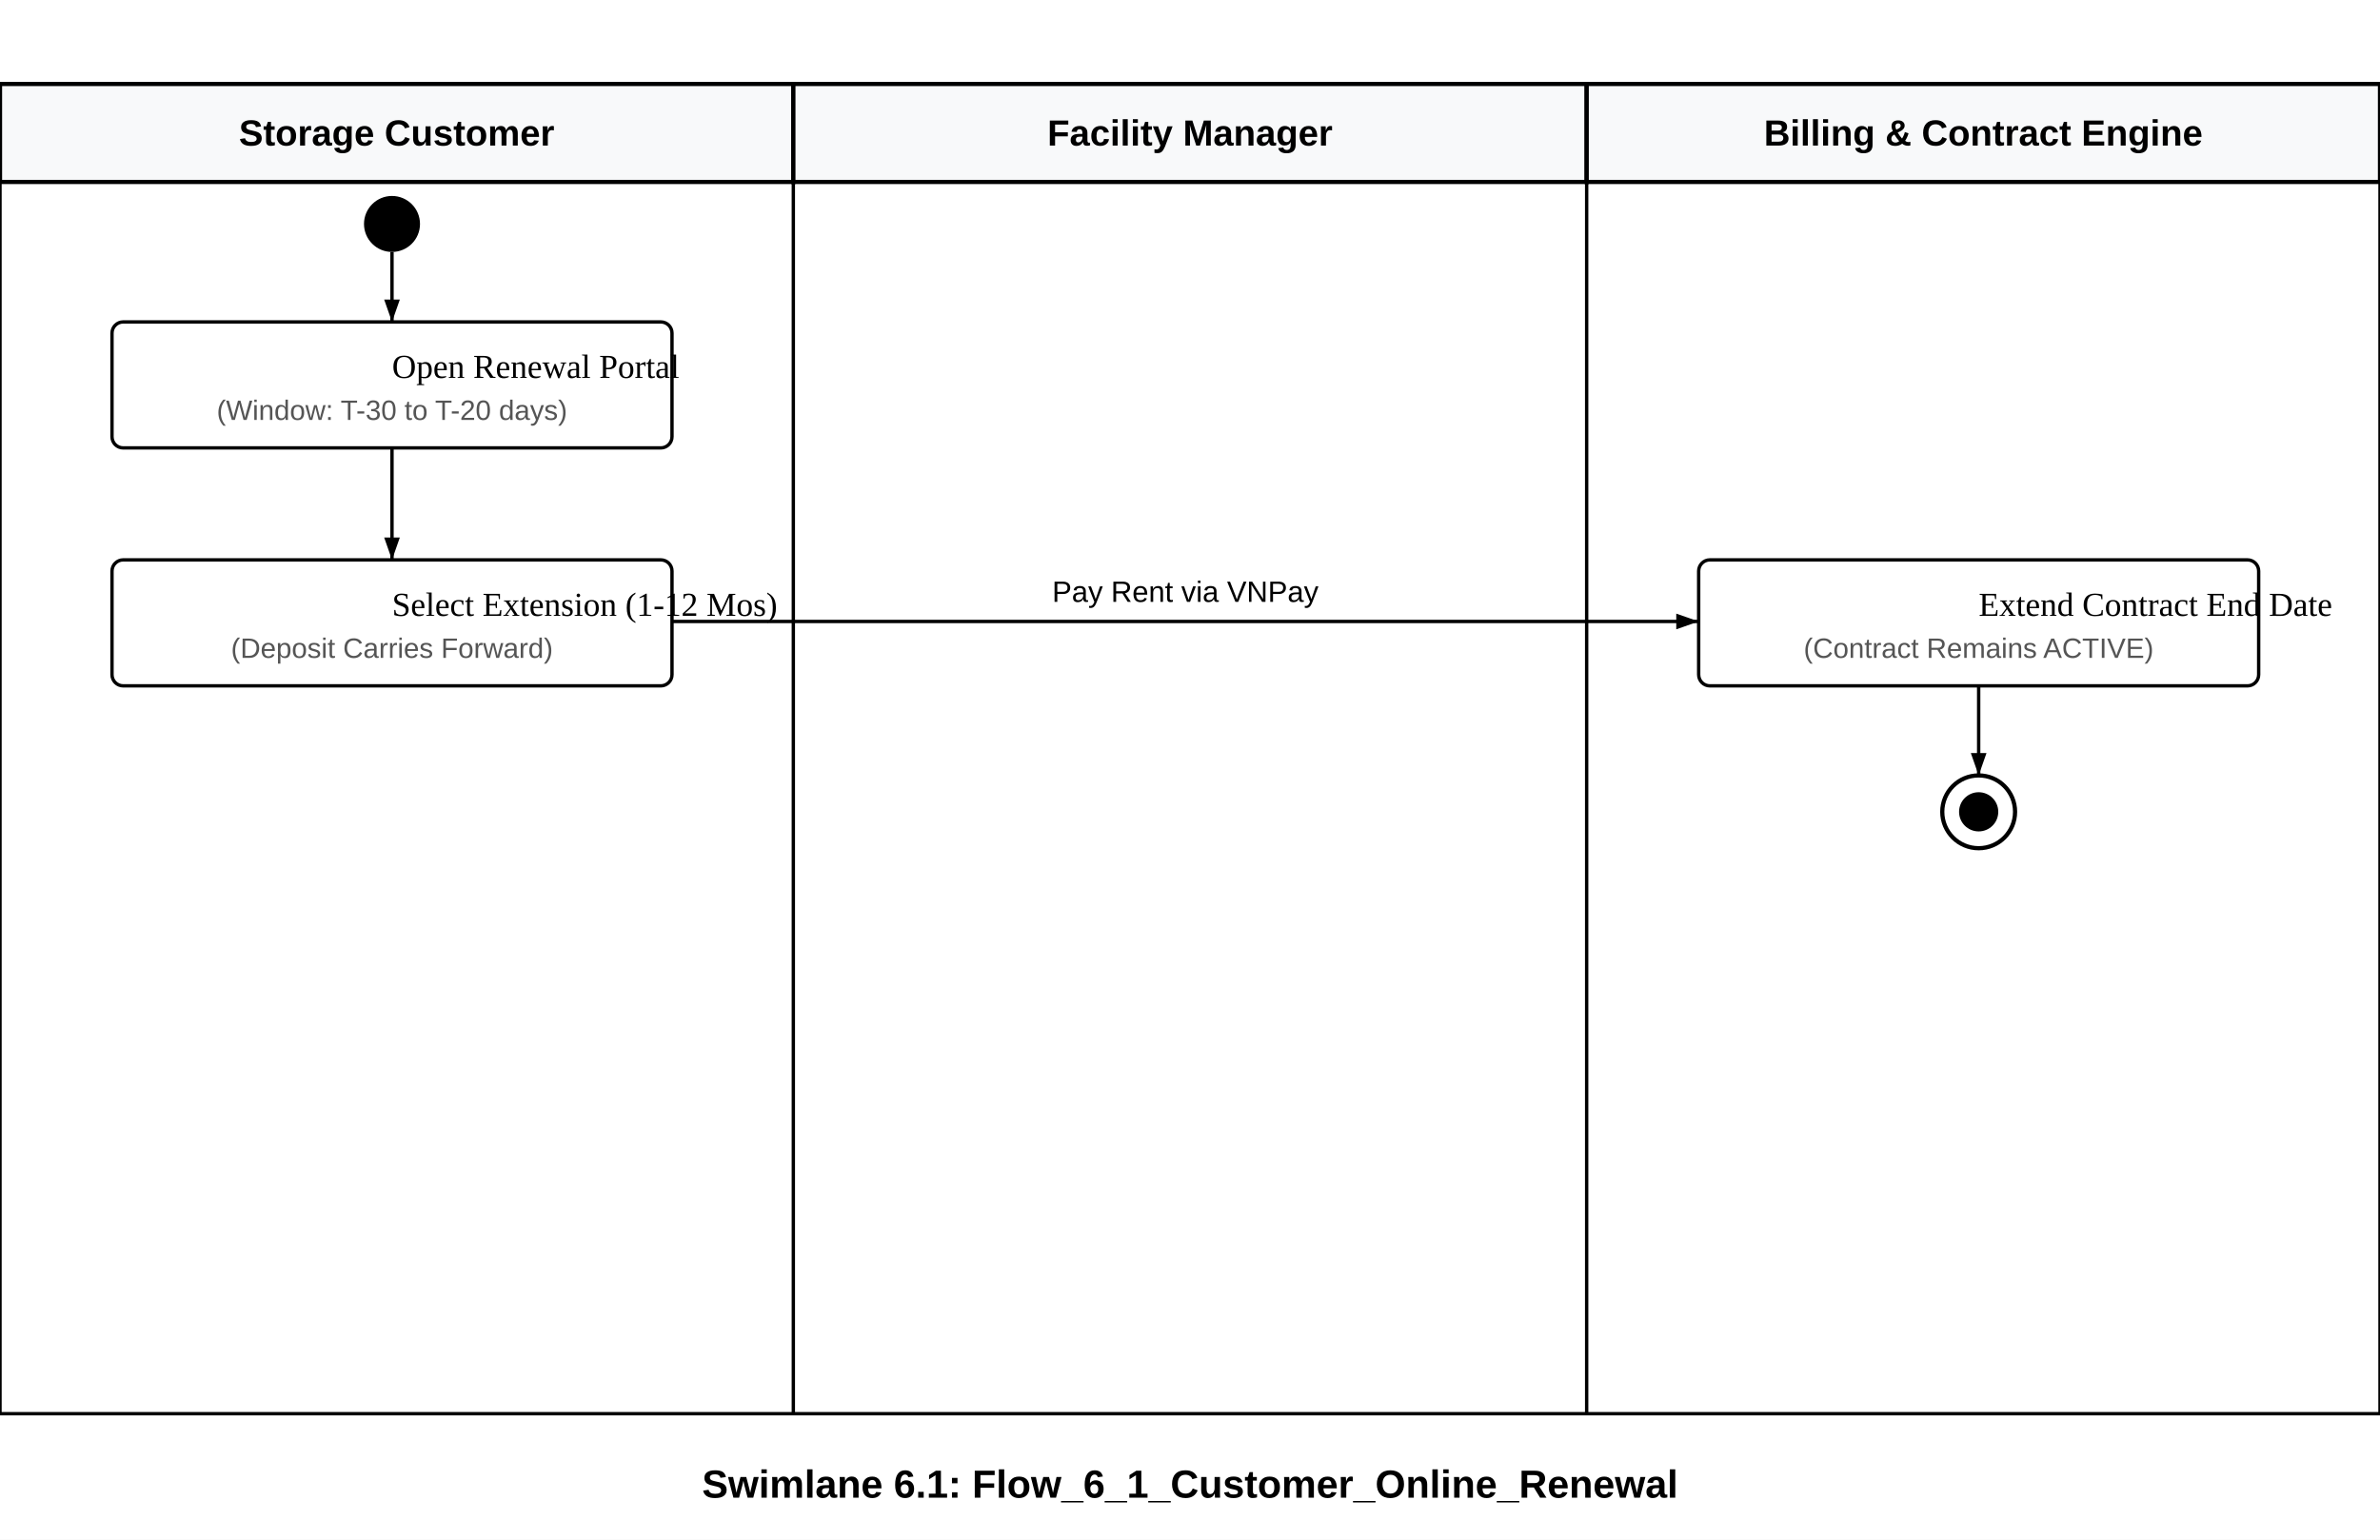
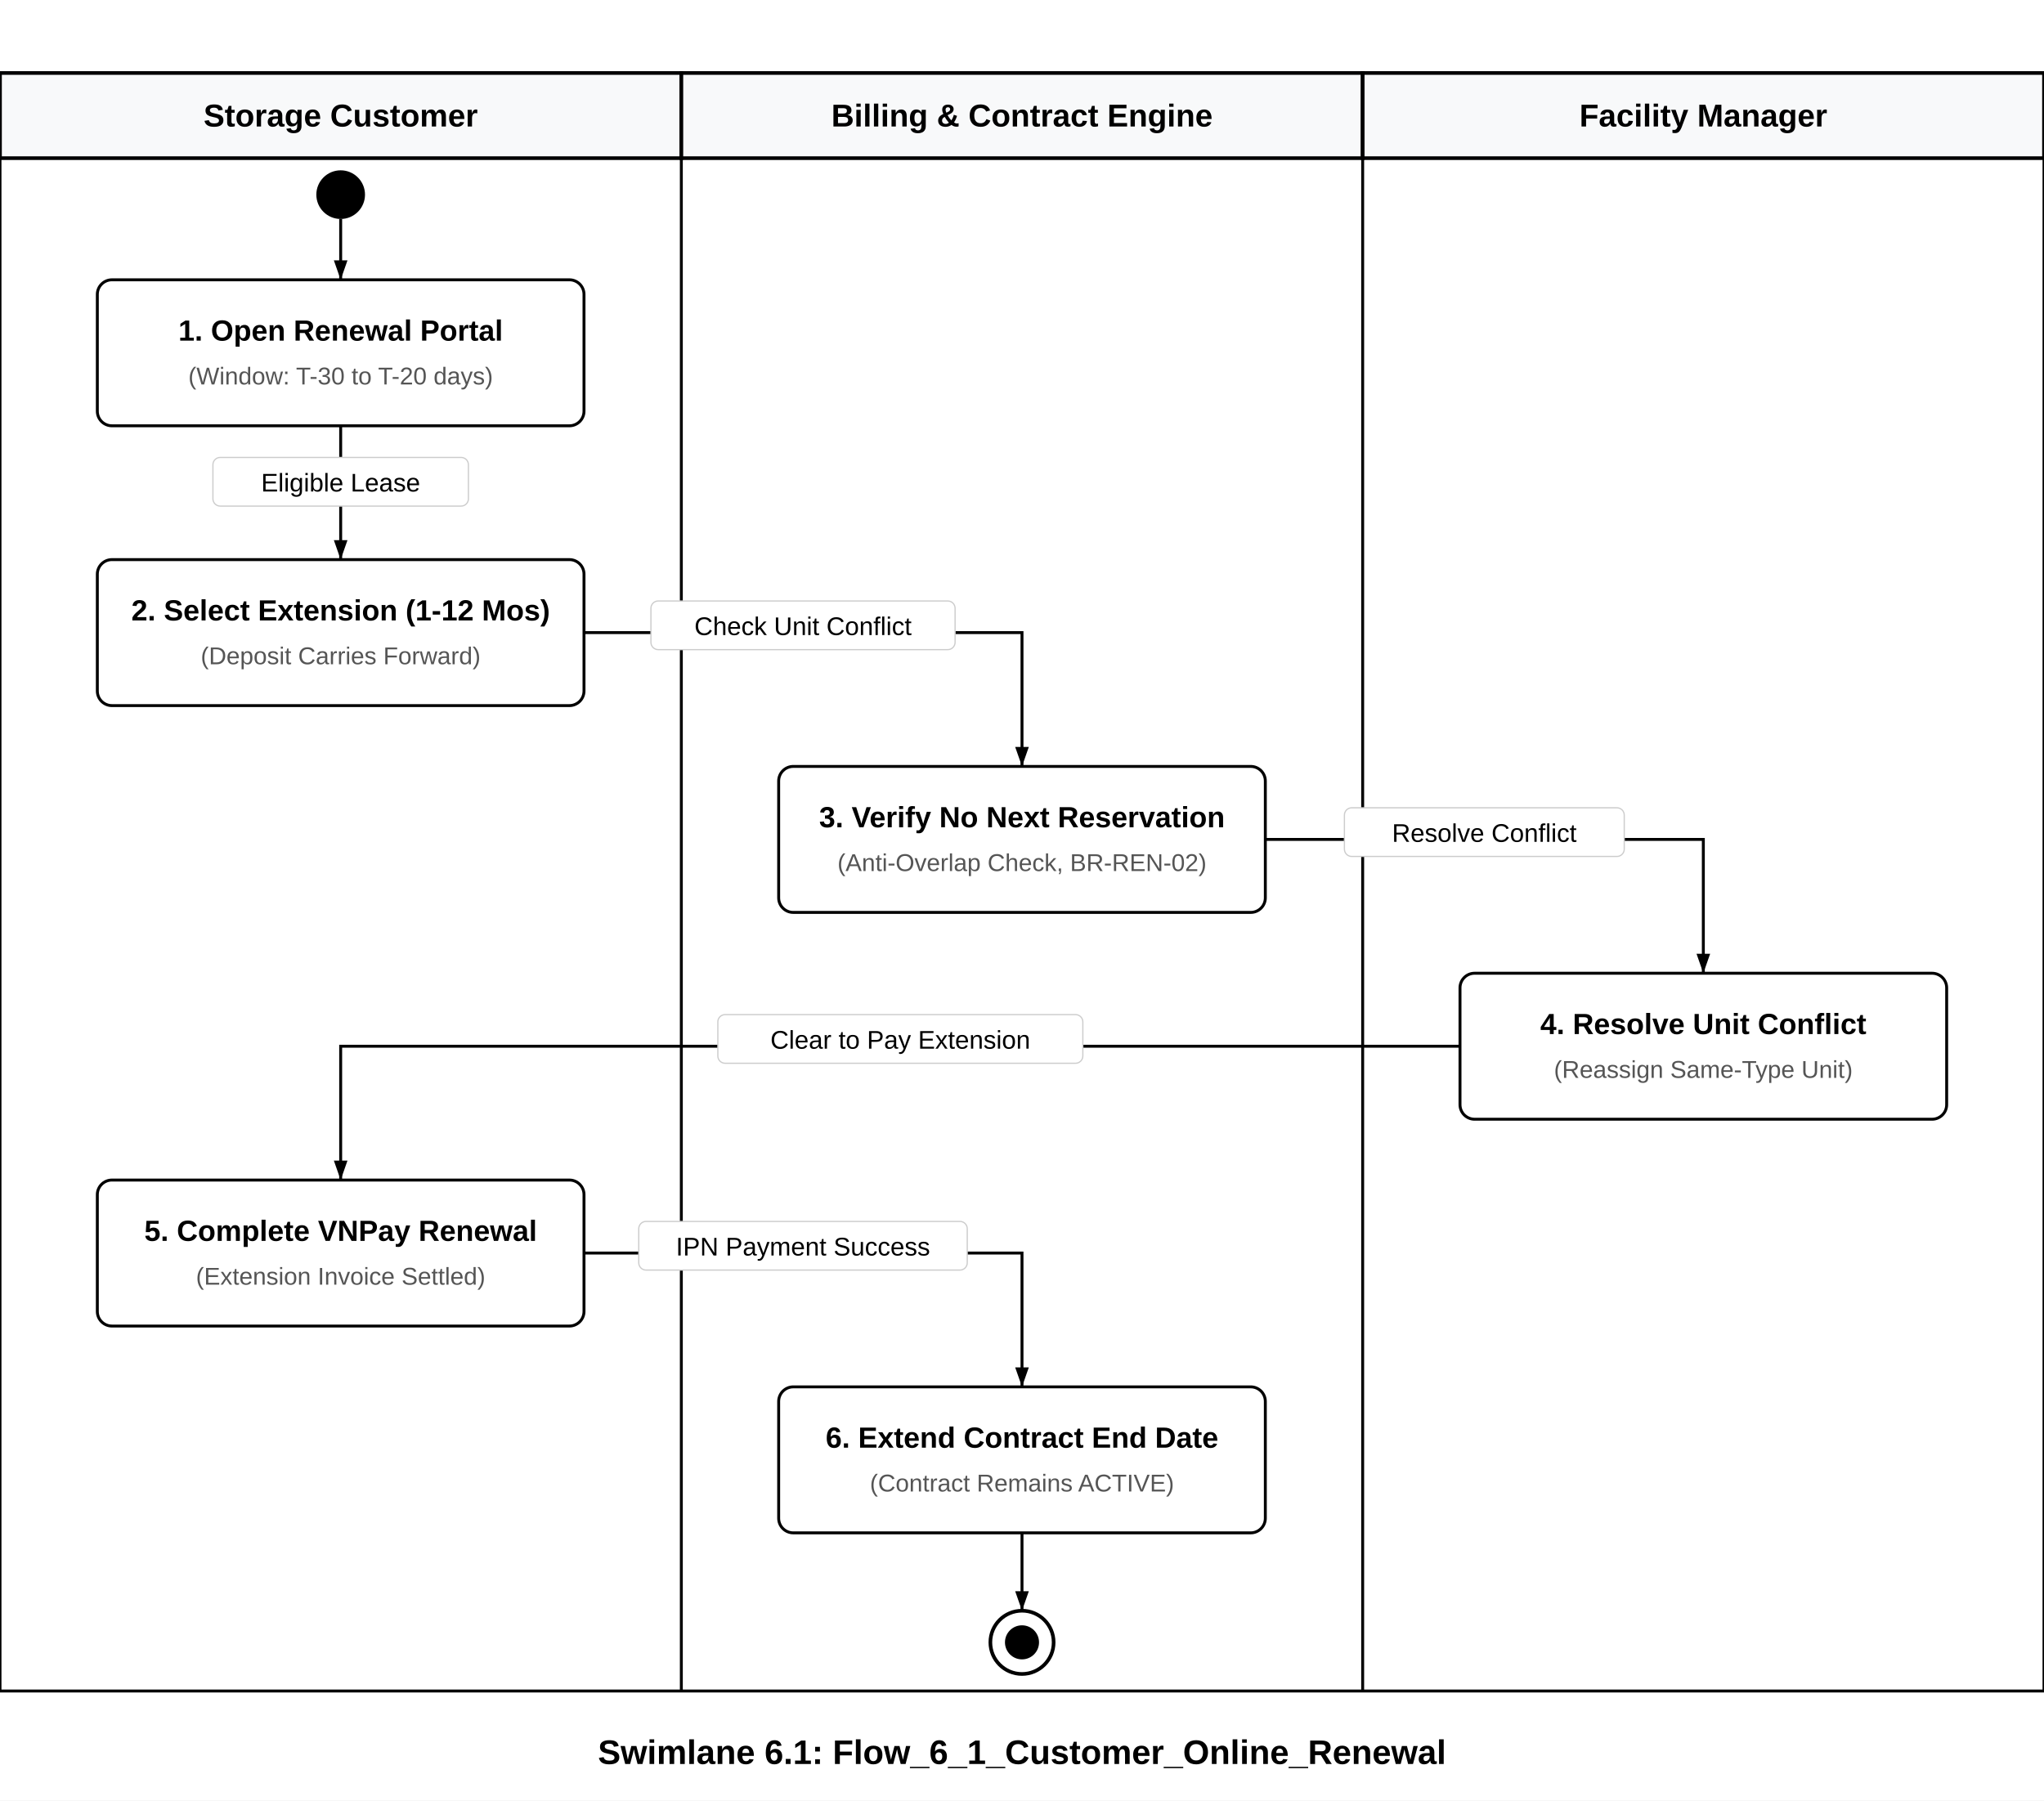
- <svg xmlns="http://www.w3.org/2000/svg" viewBox="0 0 850 550" width="850" height="550">
+ <svg xmlns="http://www.w3.org/2000/svg" viewBox="0 0 840 740" width="840" height="740">
  <style>
    .lane-title { font-family: Arial, sans-serif; font-size: 13px; font-weight: bold; text-anchor: middle; fill: #000000; }
    .act-title { font-family: Arial, sans-serif; font-size: 12px; font-weight: bold; text-anchor: middle; fill: #000000; }
    .act-desc { font-family: Arial, sans-serif; font-size: 10px; text-anchor: middle; fill: #555555; }
    .edge-label { font-family: Arial, sans-serif; font-size: 10.5px; fill: #000000; text-anchor: middle; }
    .caption { font-family: Arial, sans-serif; font-size: 14px; font-weight: bold; text-anchor: middle; fill: #000000; }
  </style>
  <defs>
    <marker id="arrow" viewBox="0 0 10 10" refX="10" refY="5" markerWidth="8" markerHeight="8" orient="auto" markerUnits="userSpaceOnUse">
      <path d="M 0 1.5 L 10 5 L 0 8.5 z" fill="#000000" />
    </marker>
  </defs>
-   <rect width="850" height="550" fill="#ffffff" />
-   <rect x="0" y="30" width="283.333" height="35" stroke="#000000" stroke-width="1.5" fill="#f8f9fa" />
-   <text x="141.667" y="52" class="lane-title">Storage Customer</text>
-   <rect x="283.333" y="30" width="283.333" height="35" stroke="#000000" stroke-width="1.5" fill="#f8f9fa" />
-   <text x="425" y="52" class="lane-title">Facility Manager</text>
-   <rect x="566.667" y="30" width="283.333" height="35" stroke="#000000" stroke-width="1.5" fill="#f8f9fa" />
-   <text x="708.333" y="52" class="lane-title">Billing &amp; Contract Engine</text>
-   <line x1="0" y1="30" x2="0" y2="505" stroke="#000000" stroke-width="1.2" />
-   <line x1="283.333" y1="30" x2="283.333" y2="505" stroke="#000000" stroke-width="1.2" />
-   <line x1="566.667" y1="30" x2="566.667" y2="505" stroke="#000000" stroke-width="1.2" />
-   <line x1="850" y1="30" x2="850" y2="505" stroke="#000000" stroke-width="1.2" />
-   <line x1="0" y1="505" x2="850" y2="505" stroke="#000000" stroke-width="1.2" />
+   <rect width="840" height="740" fill="#ffffff" />
+   <rect x="0" y="30" width="280" height="35" stroke="#000000" stroke-width="1.5" fill="#f8f9fa" />
+   <text x="140" y="52" class="lane-title">Storage Customer</text>
+   <rect x="280" y="30" width="280" height="35" stroke="#000000" stroke-width="1.5" fill="#f8f9fa" />
+   <text x="420" y="52" class="lane-title">Billing &amp; Contract Engine</text>
+   <rect x="560" y="30" width="280" height="35" stroke="#000000" stroke-width="1.5" fill="#f8f9fa" />
+   <text x="700" y="52" class="lane-title">Facility Manager</text>
+   <line x1="0" y1="30" x2="0" y2="695" stroke="#000000" stroke-width="1.2" />
+   <line x1="280" y1="30" x2="280" y2="695" stroke="#000000" stroke-width="1.2" />
+   <line x1="560" y1="30" x2="560" y2="695" stroke="#000000" stroke-width="1.2" />
+   <line x1="840" y1="30" x2="840" y2="695" stroke="#000000" stroke-width="1.2" />
+   <line x1="0" y1="695" x2="840" y2="695" stroke="#000000" stroke-width="1.2" />
  <circle cx="140" cy="80" r="10" fill="#000000" />
  <path d="M 140 90 L 140 115" stroke="#000000" stroke-width="1.2" fill="none" marker-end="url(#arrow)" />
-   <rect x="40" y="115" width="200" height="45" rx="4" ry="4" stroke="#000000" stroke-width="1.2" fill="#ffffff" />
-   <text x="140" y="135" class="act-text">Open Renewal Portal</text>
-   <text x="140" y="150" class="act-desc">(Window: T-30 to T-20 days)</text>
-   <path d="M 140 160 L 140 200" stroke="#000000" stroke-width="1.2" fill="none" marker-end="url(#arrow)" />
-   <rect x="40" y="200" width="200" height="45" rx="4" ry="4" stroke="#000000" stroke-width="1.2" fill="#ffffff" />
-   <text x="140" y="220" class="act-text">Select Extension (1-12 Mos)</text>
-   <text x="140" y="235" class="act-desc">(Deposit Carries Forward)</text>
-   <path d="M 240 222 L 606.667 222" stroke="#000000" stroke-width="1.2" fill="none" marker-end="url(#arrow)" />
-   <text x="423.333" y="215" class="edge-label">Pay Rent via VNPay</text>
-   <rect x="606.667" y="200" width="200" height="45" rx="4" ry="4" stroke="#000000" stroke-width="1.2" fill="#ffffff" />
-   <text x="706.667" y="220" class="act-text">Extend Contract End Date</text>
-   <text x="706.667" y="235" class="act-desc">(Contract Remains ACTIVE)</text>
-   <circle cx="706.667" cy="290" r="13" stroke="#000000" stroke-width="1.5" fill="#ffffff" />
-   <circle cx="706.667" cy="290" r="7" fill="#000000" />
-   <path d="M 706.667 245 L 706.667 277" stroke="#000000" stroke-width="1.2" fill="none" marker-end="url(#arrow)" />
-   <text x="425" y="535" class="caption">Swimlane 6.1: Flow_6_1_Customer_Online_Renewal</text>
+   <rect x="40" y="115" width="200" height="60" rx="6" ry="6" stroke="#000000" stroke-width="1.2" fill="#ffffff" />
+   <text x="140" y="140" class="act-title">1. Open Renewal Portal</text>
+   <text x="140" y="158" class="act-desc">(Window: T-30 to T-20 days)</text>
+   <path d="M 140 175 L 140 230" stroke="#000000" stroke-width="1.2" fill="none" marker-end="url(#arrow)" />
+   <rect x="87.5" y="188" width="105" height="20" fill="#ffffff" stroke="#cccccc" stroke-width="0.5" rx="3" ry="3" />
+   <text x="140" y="202" class="edge-label">Eligible Lease</text>
+   <rect x="40" y="230" width="200" height="60" rx="6" ry="6" stroke="#000000" stroke-width="1.2" fill="#ffffff" />
+   <text x="140" y="255" class="act-title">2. Select Extension (1-12 Mos)</text>
+   <text x="140" y="273" class="act-desc">(Deposit Carries Forward)</text>
+   <path d="M 240 260 L 420 260 L 420 315" stroke="#000000" stroke-width="1.2" fill="none" marker-end="url(#arrow)" />
+   <rect x="267.5" y="247" width="125" height="20" fill="#ffffff" stroke="#cccccc" stroke-width="0.5" rx="3" ry="3" />
+   <text x="330" y="261" class="edge-label">Check Unit Conflict</text>
+   <rect x="320" y="315" width="200" height="60" rx="6" ry="6" stroke="#000000" stroke-width="1.2" fill="#ffffff" />
+   <text x="420" y="340" class="act-title">3. Verify No Next Reservation</text>
+   <text x="420" y="358" class="act-desc">(Anti-Overlap Check, BR-REN-02)</text>
+   <path d="M 520 345 L 700 345 L 700 400" stroke="#000000" stroke-width="1.2" fill="none" marker-end="url(#arrow)" />
+   <rect x="552.5" y="332" width="115" height="20" fill="#ffffff" stroke="#cccccc" stroke-width="0.5" rx="3" ry="3" />
+   <text x="610" y="346" class="edge-label">Resolve Conflict</text>
+   <rect x="600" y="400" width="200" height="60" rx="6" ry="6" stroke="#000000" stroke-width="1.2" fill="#ffffff" />
+   <text x="700" y="425" class="act-title">4. Resolve Unit Conflict</text>
+   <text x="700" y="443" class="act-desc">(Reassign Same-Type Unit)</text>
+   <path d="M 600 430 L 140 430 L 140 485" stroke="#000000" stroke-width="1.2" fill="none" marker-end="url(#arrow)" />
+   <rect x="295" y="417" width="150" height="20" fill="#ffffff" stroke="#cccccc" stroke-width="0.5" rx="3" ry="3" />
+   <text x="370" y="431" class="edge-label">Clear to Pay Extension</text>
+   <rect x="40" y="485" width="200" height="60" rx="6" ry="6" stroke="#000000" stroke-width="1.2" fill="#ffffff" />
+   <text x="140" y="510" class="act-title">5. Complete VNPay Renewal</text>
+   <text x="140" y="528" class="act-desc">(Extension Invoice Settled)</text>
+   <path d="M 240 515 L 420 515 L 420 570" stroke="#000000" stroke-width="1.2" fill="none" marker-end="url(#arrow)" />
+   <rect x="262.5" y="502" width="135" height="20" fill="#ffffff" stroke="#cccccc" stroke-width="0.5" rx="3" ry="3" />
+   <text x="330" y="516" class="edge-label">IPN Payment Success</text>
+   <rect x="320" y="570" width="200" height="60" rx="6" ry="6" stroke="#000000" stroke-width="1.2" fill="#ffffff" />
+   <text x="420" y="595" class="act-title">6. Extend Contract End Date</text>
+   <text x="420" y="613" class="act-desc">(Contract Remains ACTIVE)</text>
+   <circle cx="420" cy="675" r="13" stroke="#000000" stroke-width="1.5" fill="#ffffff" />
+   <circle cx="420" cy="675" r="7" fill="#000000" />
+   <path d="M 420 630 L 420 662" stroke="#000000" stroke-width="1.2" fill="none" marker-end="url(#arrow)" />
+   <text x="420" y="725" class="caption">Swimlane 6.1: Flow_6_1_Customer_Online_Renewal</text>
</svg>
